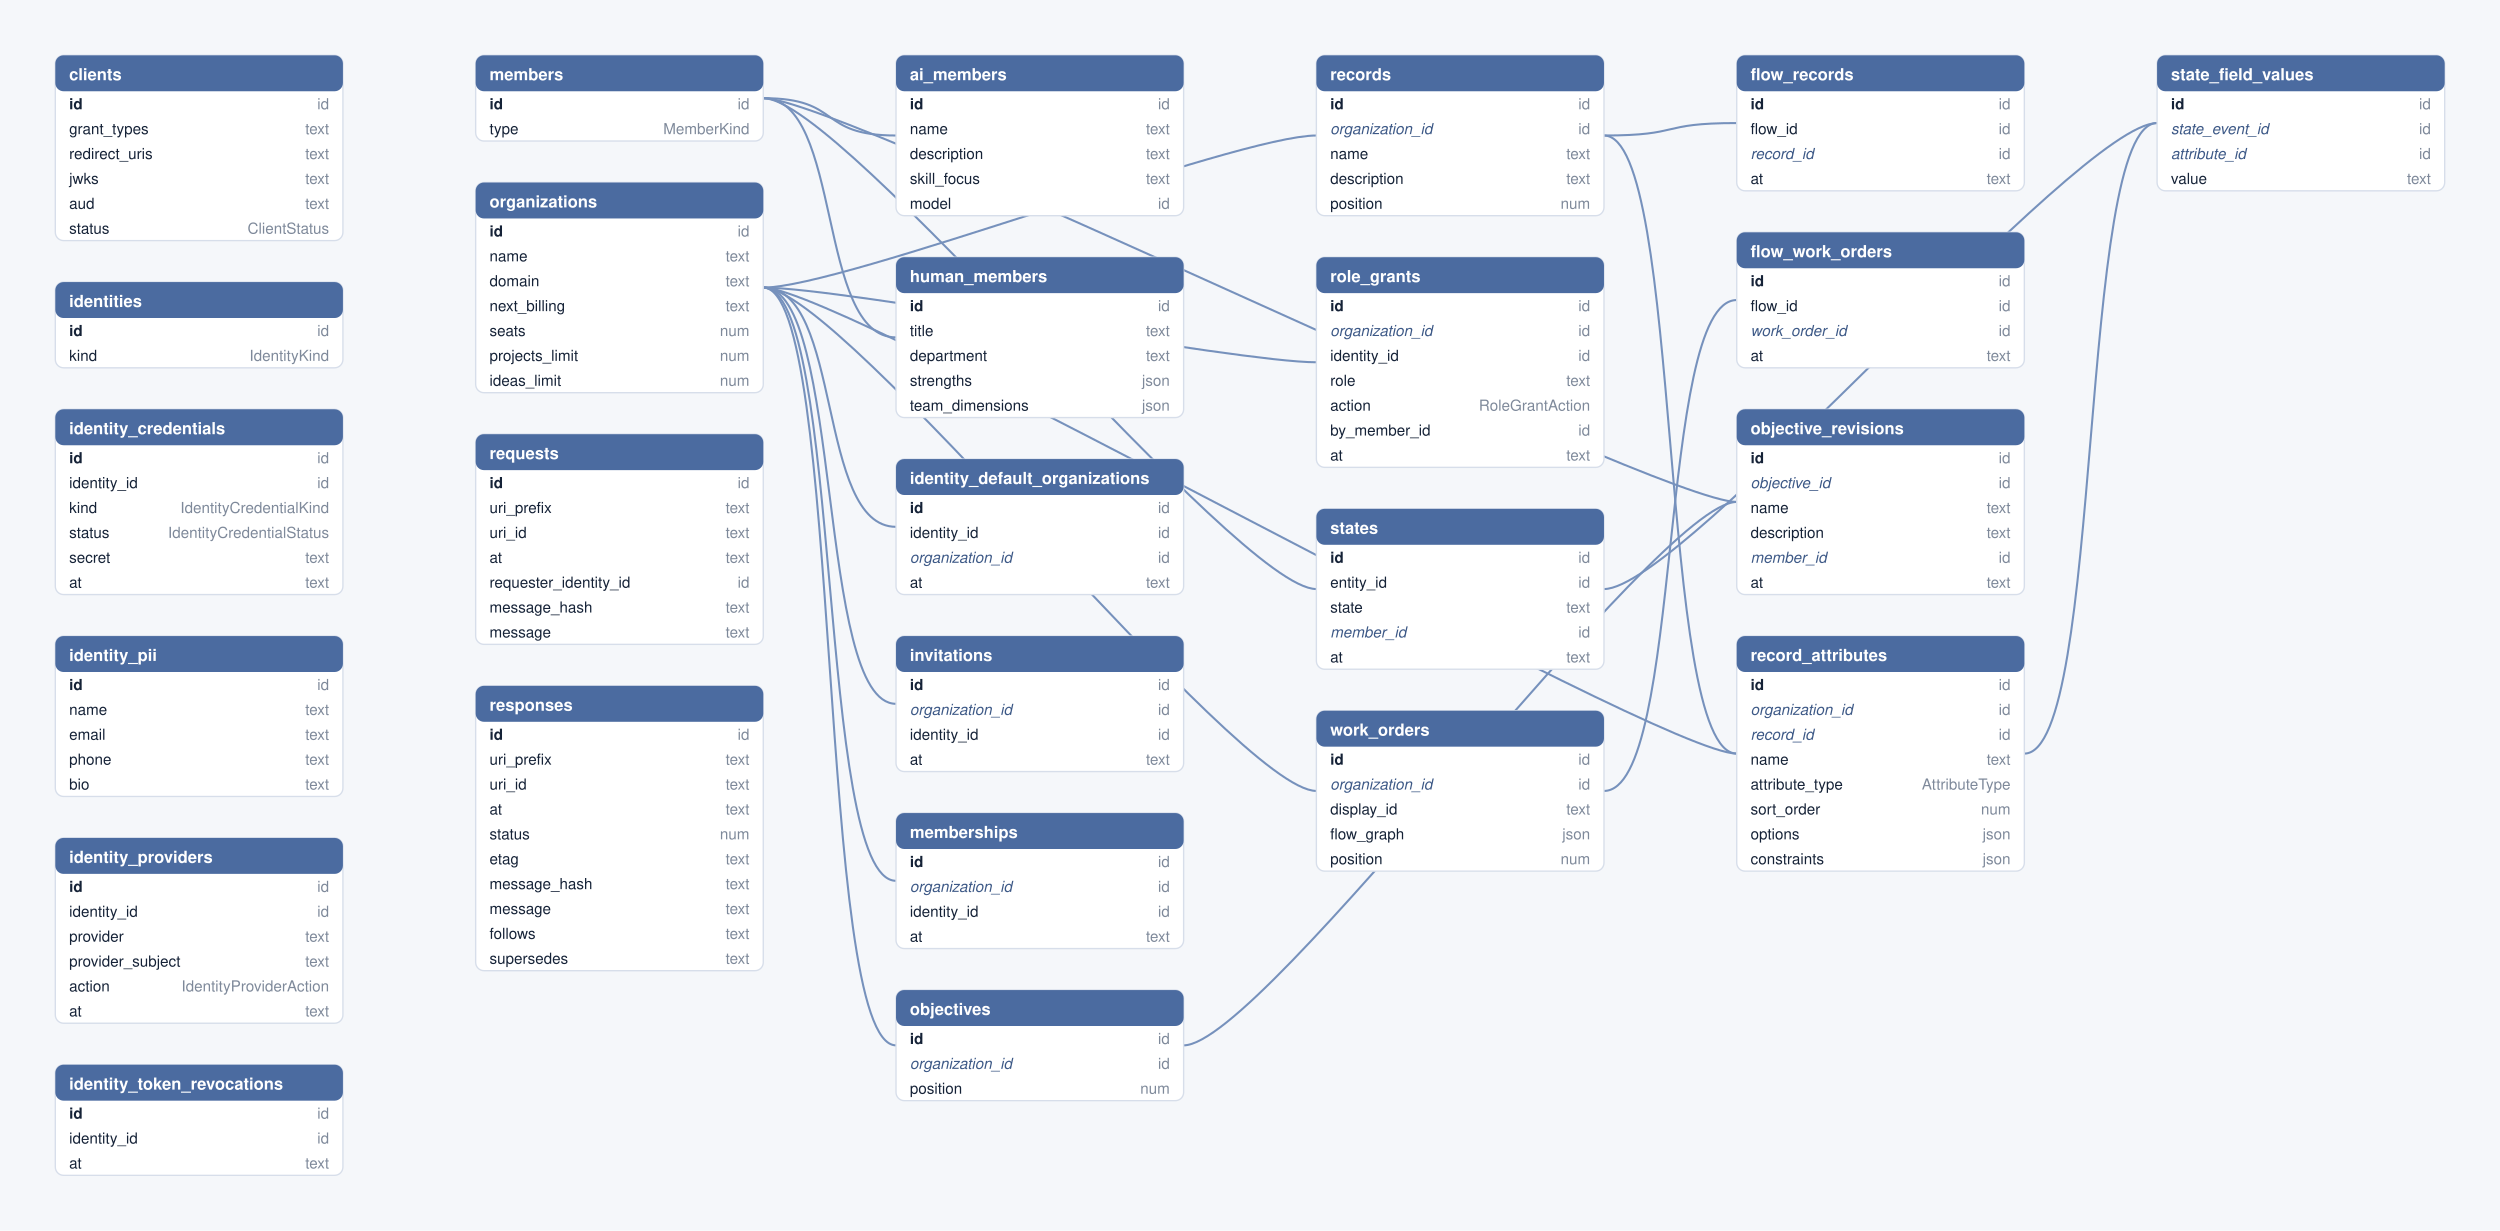
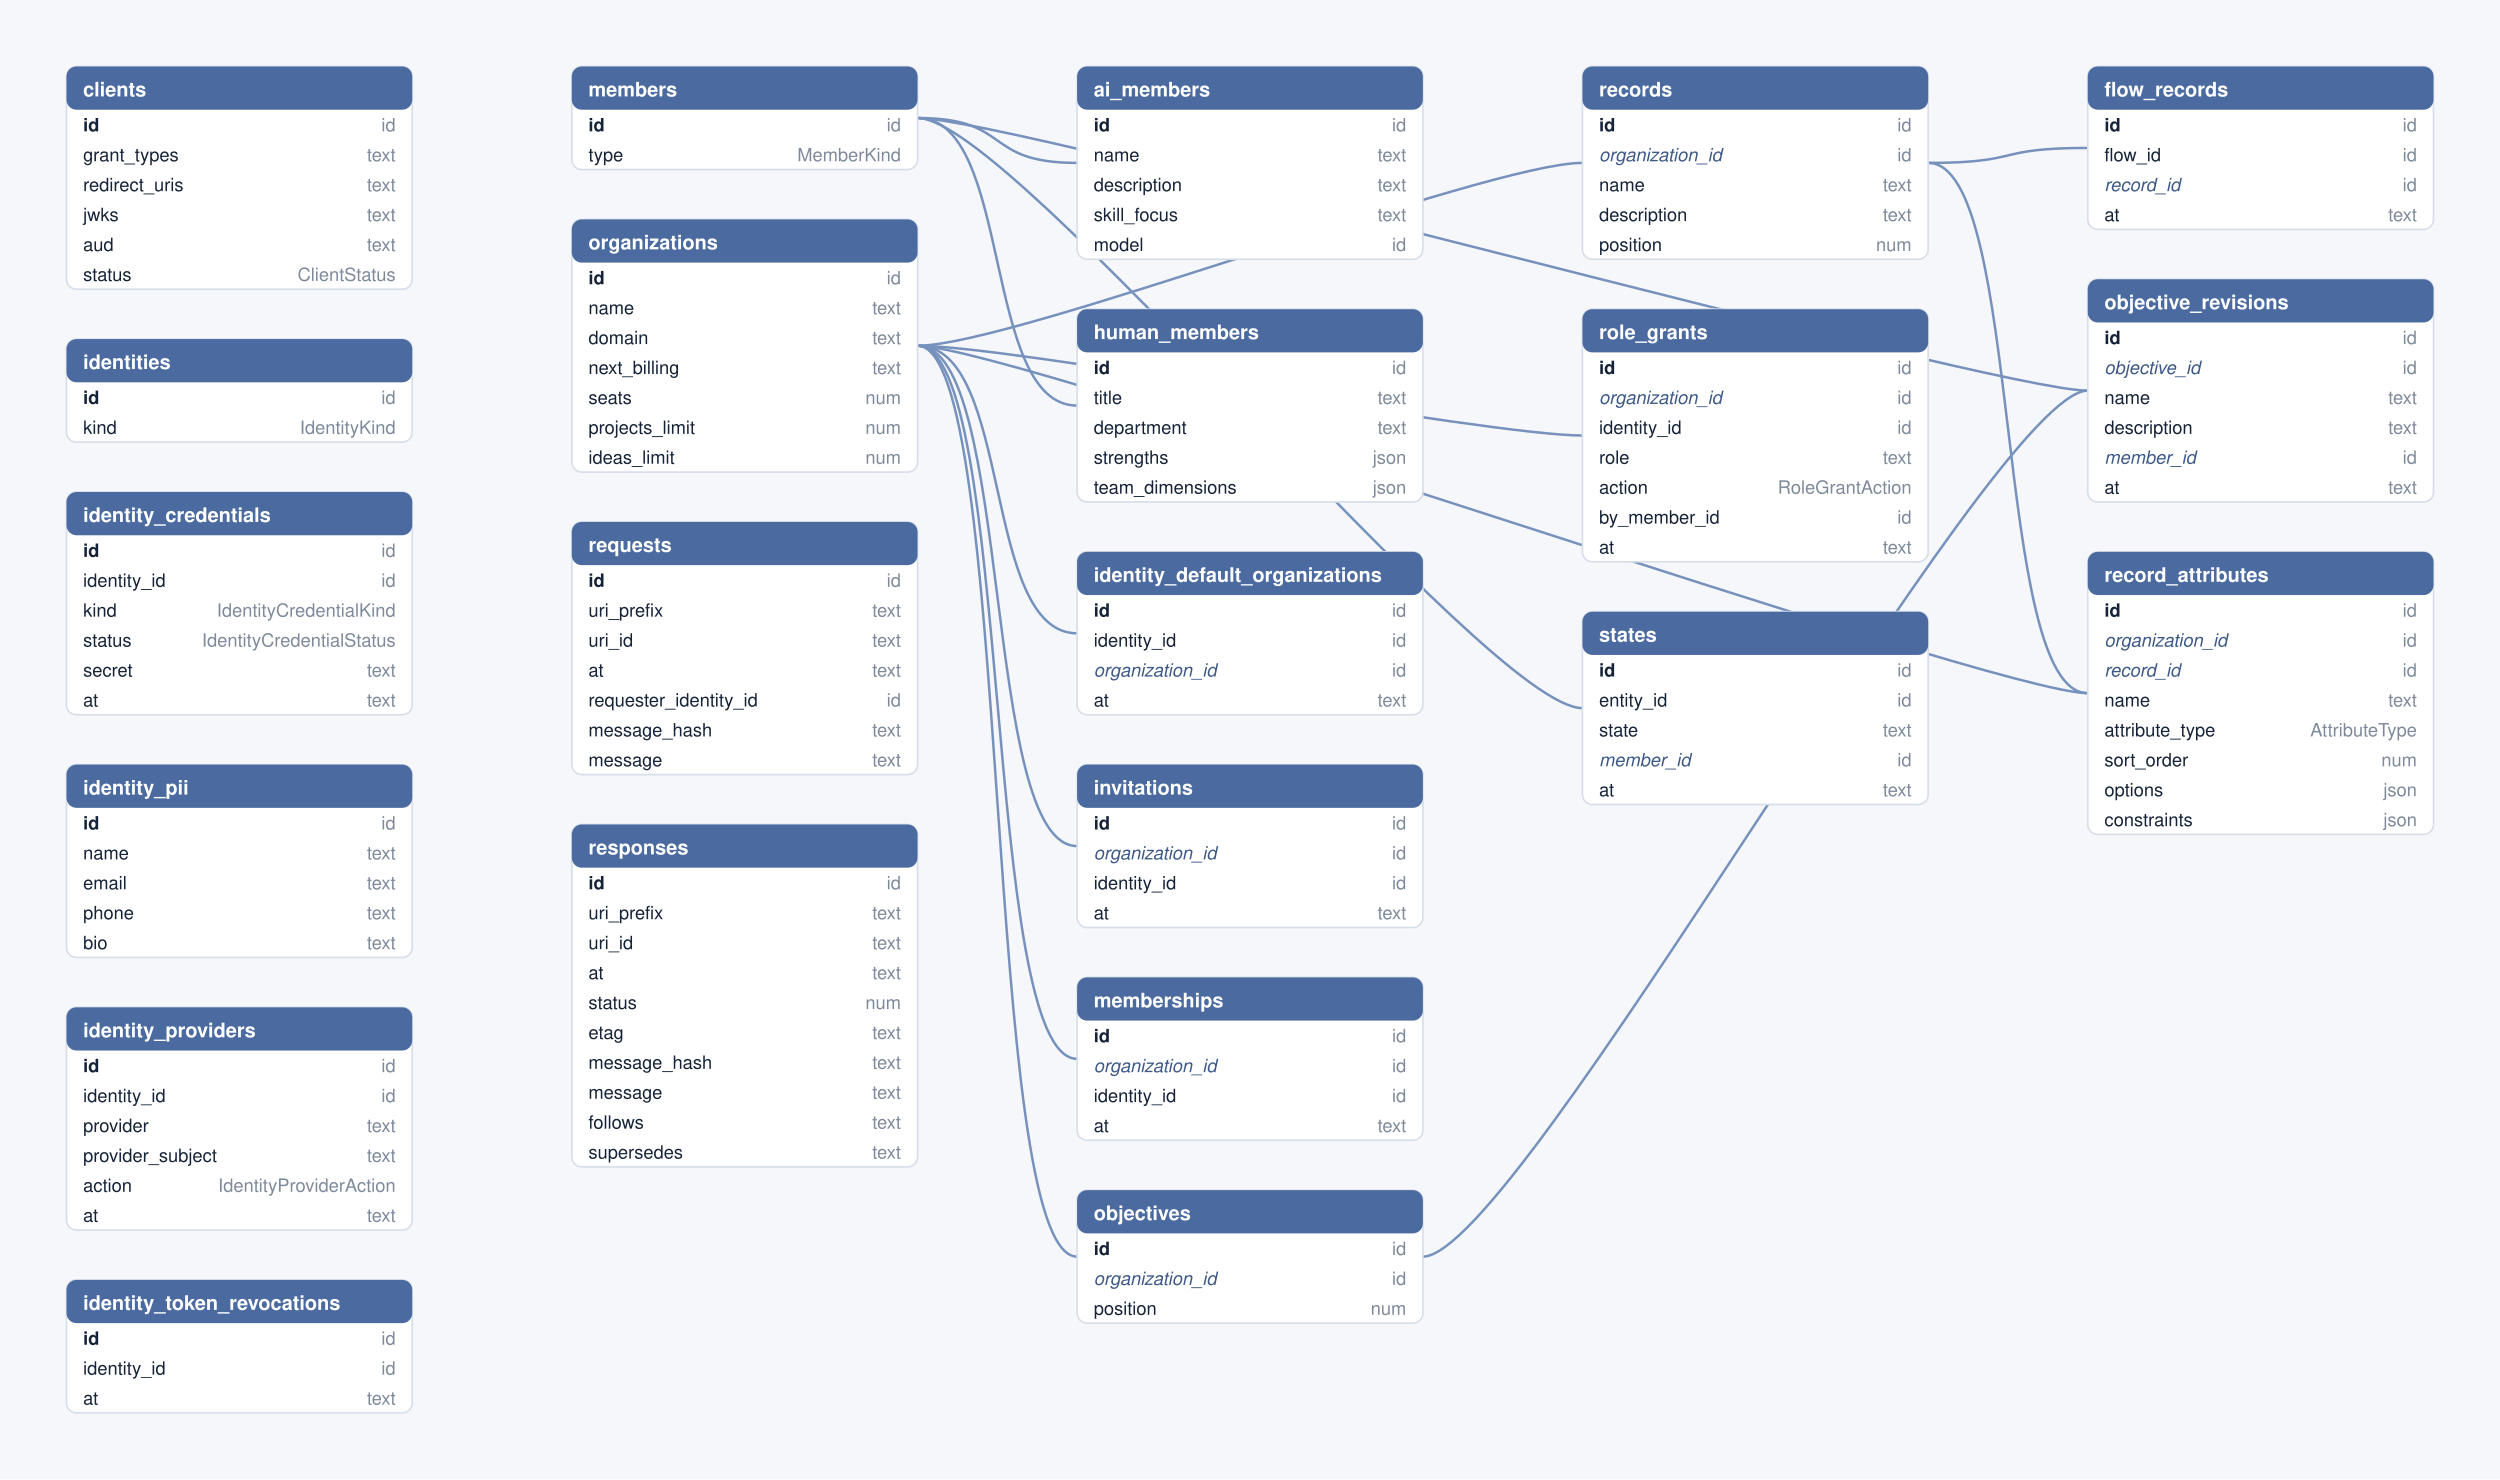
- <svg xmlns="http://www.w3.org/2000/svg" viewBox="0 0 1808 890" width="1808" height="890">
+ <svg xmlns="http://www.w3.org/2000/svg" viewBox="0 0 1504 890" width="1504" height="890">
  <defs>
    <style>
      text { font-family: ui-sans-serif, system-ui,
        'Segoe UI', Helvetica, Arial, sans-serif; }
      .box { fill: hsl(0 0% 100%);
        stroke: hsl(217 30% 88%); stroke-width: 1; }
      .head { fill: hsl(217 36% 46%); }
      .thead { fill: hsl(0 0% 100%); font-size: 12px;
        font-weight: 700; }
      .col, .pk, .fk, .type { font-size: 11px; }
      .col { fill: hsl(217 45% 15%); }
      .pk { fill: hsl(217 45% 15%); font-weight: 700; }
      .fk { fill: hsl(217 38% 38%);
        font-style: italic; }
      .type { fill: hsl(217 12% 55%);
        text-anchor: end; }
      .edge { fill: none; stroke: hsl(217 34% 60%);
        stroke-width: 1.5; }
    </style>
  </defs>
-   <rect x="0" y="0" width="1808" height="890" fill="hsl(217 30% 97%)" />
+   <rect x="0" y="0" width="1504" height="890" fill="hsl(217 30% 97%)" />
  <path class="edge" d="M 648 244 C 590.4 244, 609.6 71, 552 71" />
  <path class="edge" d="M 648 98 C 590.4 98, 609.6 71, 552 71" />
  <path class="edge" d="M 648 381 C 590.4 381, 609.6 208, 552 208" />
  <path class="edge" d="M 952 262 C 894.4 262, 609.6 208, 552 208" />
-   <path class="edge" d="M 952 572 C 894.4 572, 609.6 208, 552 208" />
-   <path class="edge" d="M 1256 217 C 1198.4 217, 1217.6 572, 1160 572" />
-   <path class="edge" d="M 1560 89 C 1502.4 89, 1217.6 426, 1160 426" />
-   <path class="edge" d="M 1560 89 C 1502.4 89, 1521.6 545, 1464 545" />
  <path class="edge" d="M 952 98 C 894.4 98, 609.6 208, 552 208" />
-   <path class="edge" d="M 1256 545 C 1198.4 545, 609.6 208, 552 208" />
-   <path class="edge" d="M 1256 545 C 1198.4 545, 1217.6 98, 1160 98" />
+   <path class="edge" d="M 1256 417 C 1198.4 417, 609.6 208, 552 208" />
+   <path class="edge" d="M 1256 417 C 1198.4 417, 1217.6 98, 1160 98" />
  <path class="edge" d="M 1256 89 C 1198.4 89, 1217.6 98, 1160 98" />
  <path class="edge" d="M 648 637 C 590.4 637, 609.6 208, 552 208" />
  <path class="edge" d="M 648 509 C 590.4 509, 609.6 208, 552 208" />
  <path class="edge" d="M 648 756 C 590.4 756, 609.6 208, 552 208" />
-   <path class="edge" d="M 1256 363 C 1198.4 363, 913.6 756, 856 756" />
-   <path class="edge" d="M 1256 363 C 1198.4 363, 609.6 71, 552 71" />
+   <path class="edge" d="M 1256 235 C 1198.4 235, 913.6 756, 856 756" />
+   <path class="edge" d="M 1256 235 C 1198.4 235, 609.6 71, 552 71" />
  <path class="edge" d="M 952 426 C 894.4 426, 609.6 71, 552 71" />
  <g class="table">
    <rect class="box" x="344" y="40" width="208" height="62" rx="6" />
    <rect class="head" x="344" y="40" width="208" height="26" rx="6" />
    <text class="thead" x="354" y="58">members</text>
    <text class="pk" x="354" y="79">id</text>
    <text class="type" x="542" y="79">id</text>
    <text class="col" x="354" y="97">type</text>
    <text class="type" x="542" y="97">MemberKind</text>
  </g>
  <g class="table">
    <rect class="box" x="648" y="186" width="208" height="116" rx="6" />
    <rect class="head" x="648" y="186" width="208" height="26" rx="6" />
    <text class="thead" x="658" y="204">human_members</text>
    <text class="pk" x="658" y="225">id</text>
    <text class="type" x="846" y="225">id</text>
    <text class="col" x="658" y="243">title</text>
    <text class="type" x="846" y="243">text</text>
    <text class="col" x="658" y="261">department</text>
    <text class="type" x="846" y="261">text</text>
    <text class="col" x="658" y="279">strengths</text>
    <text class="type" x="846" y="279">json</text>
    <text class="col" x="658" y="297">team_dimensions</text>
    <text class="type" x="846" y="297">json</text>
  </g>
  <g class="table">
    <rect class="box" x="648" y="40" width="208" height="116" rx="6" />
    <rect class="head" x="648" y="40" width="208" height="26" rx="6" />
    <text class="thead" x="658" y="58">ai_members</text>
    <text class="pk" x="658" y="79">id</text>
    <text class="type" x="846" y="79">id</text>
    <text class="col" x="658" y="97">name</text>
    <text class="type" x="846" y="97">text</text>
    <text class="col" x="658" y="115">description</text>
    <text class="type" x="846" y="115">text</text>
    <text class="col" x="658" y="133">skill_focus</text>
    <text class="type" x="846" y="133">text</text>
    <text class="col" x="658" y="151">model</text>
    <text class="type" x="846" y="151">id</text>
  </g>
  <g class="table">
    <rect class="box" x="40" y="204" width="208" height="62" rx="6" />
    <rect class="head" x="40" y="204" width="208" height="26" rx="6" />
    <text class="thead" x="50" y="222">identities</text>
    <text class="pk" x="50" y="243">id</text>
    <text class="type" x="238" y="243">id</text>
    <text class="col" x="50" y="261">kind</text>
    <text class="type" x="238" y="261">IdentityKind</text>
  </g>
  <g class="table">
    <rect class="box" x="40" y="460" width="208" height="116" rx="6" />
    <rect class="head" x="40" y="460" width="208" height="26" rx="6" />
    <text class="thead" x="50" y="478">identity_pii</text>
    <text class="pk" x="50" y="499">id</text>
    <text class="type" x="238" y="499">id</text>
    <text class="col" x="50" y="517">name</text>
    <text class="type" x="238" y="517">text</text>
    <text class="col" x="50" y="535">email</text>
    <text class="type" x="238" y="535">text</text>
    <text class="col" x="50" y="553">phone</text>
    <text class="type" x="238" y="553">text</text>
    <text class="col" x="50" y="571">bio</text>
    <text class="type" x="238" y="571">text</text>
  </g>
  <g class="table">
    <rect class="box" x="40" y="296" width="208" height="134" rx="6" />
    <rect class="head" x="40" y="296" width="208" height="26" rx="6" />
    <text class="thead" x="50" y="314">identity_credentials</text>
    <text class="pk" x="50" y="335">id</text>
    <text class="type" x="238" y="335">id</text>
    <text class="col" x="50" y="353">identity_id</text>
    <text class="type" x="238" y="353">id</text>
    <text class="col" x="50" y="371">kind</text>
    <text class="type" x="238" y="371">IdentityCredentialKind</text>
    <text class="col" x="50" y="389">status</text>
    <text class="type" x="238" y="389">IdentityCredentialStatus</text>
    <text class="col" x="50" y="407">secret</text>
    <text class="type" x="238" y="407">text</text>
    <text class="col" x="50" y="425">at</text>
    <text class="type" x="238" y="425">text</text>
  </g>
  <g class="table">
    <rect class="box" x="40" y="770" width="208" height="80" rx="6" />
    <rect class="head" x="40" y="770" width="208" height="26" rx="6" />
    <text class="thead" x="50" y="788">identity_token_revocations</text>
    <text class="pk" x="50" y="809">id</text>
    <text class="type" x="238" y="809">id</text>
    <text class="col" x="50" y="827">identity_id</text>
    <text class="type" x="238" y="827">id</text>
    <text class="col" x="50" y="845">at</text>
    <text class="type" x="238" y="845">text</text>
  </g>
  <g class="table">
    <rect class="box" x="648" y="332" width="208" height="98" rx="6" />
    <rect class="head" x="648" y="332" width="208" height="26" rx="6" />
    <text class="thead" x="658" y="350">identity_default_organizations</text>
    <text class="pk" x="658" y="371">id</text>
    <text class="type" x="846" y="371">id</text>
    <text class="col" x="658" y="389">identity_id</text>
    <text class="type" x="846" y="389">id</text>
    <text class="fk" x="658" y="407">organization_id</text>
    <text class="type" x="846" y="407">id</text>
    <text class="col" x="658" y="425">at</text>
    <text class="type" x="846" y="425">text</text>
  </g>
  <g class="table">
    <rect class="box" x="952" y="186" width="208" height="152" rx="6" />
    <rect class="head" x="952" y="186" width="208" height="26" rx="6" />
    <text class="thead" x="962" y="204">role_grants</text>
    <text class="pk" x="962" y="225">id</text>
    <text class="type" x="1150" y="225">id</text>
    <text class="fk" x="962" y="243">organization_id</text>
    <text class="type" x="1150" y="243">id</text>
    <text class="col" x="962" y="261">identity_id</text>
    <text class="type" x="1150" y="261">id</text>
    <text class="col" x="962" y="279">role</text>
    <text class="type" x="1150" y="279">text</text>
    <text class="col" x="962" y="297">action</text>
    <text class="type" x="1150" y="297">RoleGrantAction</text>
    <text class="col" x="962" y="315">by_member_id</text>
    <text class="type" x="1150" y="315">id</text>
    <text class="col" x="962" y="333">at</text>
    <text class="type" x="1150" y="333">text</text>
  </g>
  <g class="table">
    <rect class="box" x="40" y="40" width="208" height="134" rx="6" />
    <rect class="head" x="40" y="40" width="208" height="26" rx="6" />
    <text class="thead" x="50" y="58">clients</text>
    <text class="pk" x="50" y="79">id</text>
    <text class="type" x="238" y="79">id</text>
    <text class="col" x="50" y="97">grant_types</text>
    <text class="type" x="238" y="97">text</text>
    <text class="col" x="50" y="115">redirect_uris</text>
    <text class="type" x="238" y="115">text</text>
    <text class="col" x="50" y="133">jwks</text>
    <text class="type" x="238" y="133">text</text>
    <text class="col" x="50" y="151">aud</text>
    <text class="type" x="238" y="151">text</text>
    <text class="col" x="50" y="169">status</text>
    <text class="type" x="238" y="169">ClientStatus</text>
  </g>
  <g class="table">
    <rect class="box" x="40" y="606" width="208" height="134" rx="6" />
    <rect class="head" x="40" y="606" width="208" height="26" rx="6" />
    <text class="thead" x="50" y="624">identity_providers</text>
    <text class="pk" x="50" y="645">id</text>
    <text class="type" x="238" y="645">id</text>
    <text class="col" x="50" y="663">identity_id</text>
    <text class="type" x="238" y="663">id</text>
    <text class="col" x="50" y="681">provider</text>
    <text class="type" x="238" y="681">text</text>
    <text class="col" x="50" y="699">provider_subject</text>
    <text class="type" x="238" y="699">text</text>
    <text class="col" x="50" y="717">action</text>
    <text class="type" x="238" y="717">IdentityProviderAction</text>
    <text class="col" x="50" y="735">at</text>
    <text class="type" x="238" y="735">text</text>
  </g>
  <g class="table">
-     <rect class="box" x="952" y="514" width="208" height="116" rx="6" />
-     <rect class="head" x="952" y="514" width="208" height="26" rx="6" />
-     <text class="thead" x="962" y="532">work_orders</text>
-     <text class="pk" x="962" y="553">id</text>
-     <text class="type" x="1150" y="553">id</text>
-     <text class="fk" x="962" y="571">organization_id</text>
-     <text class="type" x="1150" y="571">id</text>
-     <text class="col" x="962" y="589">display_id</text>
-     <text class="type" x="1150" y="589">text</text>
-     <text class="col" x="962" y="607">flow_graph</text>
-     <text class="type" x="1150" y="607">json</text>
-     <text class="col" x="962" y="625">position</text>
-     <text class="type" x="1150" y="625">num</text>
-   </g>
-   <g class="table">
-     <rect class="box" x="1256" y="168" width="208" height="98" rx="6" />
-     <rect class="head" x="1256" y="168" width="208" height="26" rx="6" />
-     <text class="thead" x="1266" y="186">flow_work_orders</text>
-     <text class="pk" x="1266" y="207">id</text>
-     <text class="type" x="1454" y="207">id</text>
-     <text class="col" x="1266" y="225">flow_id</text>
-     <text class="type" x="1454" y="225">id</text>
-     <text class="fk" x="1266" y="243">work_order_id</text>
-     <text class="type" x="1454" y="243">id</text>
-     <text class="col" x="1266" y="261">at</text>
-     <text class="type" x="1454" y="261">text</text>
-   </g>
-   <g class="table">
-     <rect class="box" x="1560" y="40" width="208" height="98" rx="6" />
-     <rect class="head" x="1560" y="40" width="208" height="26" rx="6" />
-     <text class="thead" x="1570" y="58">state_field_values</text>
-     <text class="pk" x="1570" y="79">id</text>
-     <text class="type" x="1758" y="79">id</text>
-     <text class="fk" x="1570" y="97">state_event_id</text>
-     <text class="type" x="1758" y="97">id</text>
-     <text class="fk" x="1570" y="115">attribute_id</text>
-     <text class="type" x="1758" y="115">id</text>
-     <text class="col" x="1570" y="133">value</text>
-     <text class="type" x="1758" y="133">text</text>
-   </g>
-   <g class="table">
    <rect class="box" x="952" y="40" width="208" height="116" rx="6" />
    <rect class="head" x="952" y="40" width="208" height="26" rx="6" />
    <text class="thead" x="962" y="58">records</text>
    <text class="pk" x="962" y="79">id</text>
    <text class="type" x="1150" y="79">id</text>
    <text class="fk" x="962" y="97">organization_id</text>
    <text class="type" x="1150" y="97">id</text>
    <text class="col" x="962" y="115">name</text>
    <text class="type" x="1150" y="115">text</text>
    <text class="col" x="962" y="133">description</text>
    <text class="type" x="1150" y="133">text</text>
    <text class="col" x="962" y="151">position</text>
    <text class="type" x="1150" y="151">num</text>
  </g>
  <g class="table">
-     <rect class="box" x="1256" y="460" width="208" height="170" rx="6" />
-     <rect class="head" x="1256" y="460" width="208" height="26" rx="6" />
-     <text class="thead" x="1266" y="478">record_attributes</text>
-     <text class="pk" x="1266" y="499">id</text>
-     <text class="type" x="1454" y="499">id</text>
-     <text class="fk" x="1266" y="517">organization_id</text>
-     <text class="type" x="1454" y="517">id</text>
-     <text class="fk" x="1266" y="535">record_id</text>
-     <text class="type" x="1454" y="535">id</text>
-     <text class="col" x="1266" y="553">name</text>
-     <text class="type" x="1454" y="553">text</text>
-     <text class="col" x="1266" y="571">attribute_type</text>
-     <text class="type" x="1454" y="571">AttributeType</text>
-     <text class="col" x="1266" y="589">sort_order</text>
-     <text class="type" x="1454" y="589">num</text>
-     <text class="col" x="1266" y="607">options</text>
-     <text class="type" x="1454" y="607">json</text>
-     <text class="col" x="1266" y="625">constraints</text>
-     <text class="type" x="1454" y="625">json</text>
+     <rect class="box" x="1256" y="332" width="208" height="170" rx="6" />
+     <rect class="head" x="1256" y="332" width="208" height="26" rx="6" />
+     <text class="thead" x="1266" y="350">record_attributes</text>
+     <text class="pk" x="1266" y="371">id</text>
+     <text class="type" x="1454" y="371">id</text>
+     <text class="fk" x="1266" y="389">organization_id</text>
+     <text class="type" x="1454" y="389">id</text>
+     <text class="fk" x="1266" y="407">record_id</text>
+     <text class="type" x="1454" y="407">id</text>
+     <text class="col" x="1266" y="425">name</text>
+     <text class="type" x="1454" y="425">text</text>
+     <text class="col" x="1266" y="443">attribute_type</text>
+     <text class="type" x="1454" y="443">AttributeType</text>
+     <text class="col" x="1266" y="461">sort_order</text>
+     <text class="type" x="1454" y="461">num</text>
+     <text class="col" x="1266" y="479">options</text>
+     <text class="type" x="1454" y="479">json</text>
+     <text class="col" x="1266" y="497">constraints</text>
+     <text class="type" x="1454" y="497">json</text>
  </g>
  <g class="table">
    <rect class="box" x="1256" y="40" width="208" height="98" rx="6" />
    <rect class="head" x="1256" y="40" width="208" height="26" rx="6" />
    <text class="thead" x="1266" y="58">flow_records</text>
    <text class="pk" x="1266" y="79">id</text>
    <text class="type" x="1454" y="79">id</text>
    <text class="col" x="1266" y="97">flow_id</text>
    <text class="type" x="1454" y="97">id</text>
    <text class="fk" x="1266" y="115">record_id</text>
    <text class="type" x="1454" y="115">id</text>
    <text class="col" x="1266" y="133">at</text>
    <text class="type" x="1454" y="133">text</text>
  </g>
  <g class="table">
    <rect class="box" x="344" y="132" width="208" height="152" rx="6" />
    <rect class="head" x="344" y="132" width="208" height="26" rx="6" />
    <text class="thead" x="354" y="150">organizations</text>
    <text class="pk" x="354" y="171">id</text>
    <text class="type" x="542" y="171">id</text>
    <text class="col" x="354" y="189">name</text>
    <text class="type" x="542" y="189">text</text>
    <text class="col" x="354" y="207">domain</text>
    <text class="type" x="542" y="207">text</text>
    <text class="col" x="354" y="225">next_billing</text>
    <text class="type" x="542" y="225">text</text>
    <text class="col" x="354" y="243">seats</text>
    <text class="type" x="542" y="243">num</text>
    <text class="col" x="354" y="261">projects_limit</text>
    <text class="type" x="542" y="261">num</text>
    <text class="col" x="354" y="279">ideas_limit</text>
    <text class="type" x="542" y="279">num</text>
  </g>
  <g class="table">
    <rect class="box" x="648" y="588" width="208" height="98" rx="6" />
    <rect class="head" x="648" y="588" width="208" height="26" rx="6" />
    <text class="thead" x="658" y="606">memberships</text>
    <text class="pk" x="658" y="627">id</text>
    <text class="type" x="846" y="627">id</text>
    <text class="fk" x="658" y="645">organization_id</text>
    <text class="type" x="846" y="645">id</text>
    <text class="col" x="658" y="663">identity_id</text>
    <text class="type" x="846" y="663">id</text>
    <text class="col" x="658" y="681">at</text>
    <text class="type" x="846" y="681">text</text>
  </g>
  <g class="table">
    <rect class="box" x="648" y="460" width="208" height="98" rx="6" />
    <rect class="head" x="648" y="460" width="208" height="26" rx="6" />
    <text class="thead" x="658" y="478">invitations</text>
    <text class="pk" x="658" y="499">id</text>
    <text class="type" x="846" y="499">id</text>
    <text class="fk" x="658" y="517">organization_id</text>
    <text class="type" x="846" y="517">id</text>
    <text class="col" x="658" y="535">identity_id</text>
    <text class="type" x="846" y="535">id</text>
    <text class="col" x="658" y="553">at</text>
    <text class="type" x="846" y="553">text</text>
  </g>
  <g class="table">
    <rect class="box" x="648" y="716" width="208" height="80" rx="6" />
    <rect class="head" x="648" y="716" width="208" height="26" rx="6" />
    <text class="thead" x="658" y="734">objectives</text>
    <text class="pk" x="658" y="755">id</text>
    <text class="type" x="846" y="755">id</text>
    <text class="fk" x="658" y="773">organization_id</text>
    <text class="type" x="846" y="773">id</text>
    <text class="col" x="658" y="791">position</text>
    <text class="type" x="846" y="791">num</text>
  </g>
  <g class="table">
-     <rect class="box" x="1256" y="296" width="208" height="134" rx="6" />
-     <rect class="head" x="1256" y="296" width="208" height="26" rx="6" />
-     <text class="thead" x="1266" y="314">objective_revisions</text>
-     <text class="pk" x="1266" y="335">id</text>
-     <text class="type" x="1454" y="335">id</text>
-     <text class="fk" x="1266" y="353">objective_id</text>
-     <text class="type" x="1454" y="353">id</text>
-     <text class="col" x="1266" y="371">name</text>
-     <text class="type" x="1454" y="371">text</text>
-     <text class="col" x="1266" y="389">description</text>
-     <text class="type" x="1454" y="389">text</text>
-     <text class="fk" x="1266" y="407">member_id</text>
-     <text class="type" x="1454" y="407">id</text>
-     <text class="col" x="1266" y="425">at</text>
-     <text class="type" x="1454" y="425">text</text>
+     <rect class="box" x="1256" y="168" width="208" height="134" rx="6" />
+     <rect class="head" x="1256" y="168" width="208" height="26" rx="6" />
+     <text class="thead" x="1266" y="186">objective_revisions</text>
+     <text class="pk" x="1266" y="207">id</text>
+     <text class="type" x="1454" y="207">id</text>
+     <text class="fk" x="1266" y="225">objective_id</text>
+     <text class="type" x="1454" y="225">id</text>
+     <text class="col" x="1266" y="243">name</text>
+     <text class="type" x="1454" y="243">text</text>
+     <text class="col" x="1266" y="261">description</text>
+     <text class="type" x="1454" y="261">text</text>
+     <text class="fk" x="1266" y="279">member_id</text>
+     <text class="type" x="1454" y="279">id</text>
+     <text class="col" x="1266" y="297">at</text>
+     <text class="type" x="1454" y="297">text</text>
  </g>
  <g class="table">
    <rect class="box" x="344" y="314" width="208" height="152" rx="6" />
    <rect class="head" x="344" y="314" width="208" height="26" rx="6" />
    <text class="thead" x="354" y="332">requests</text>
    <text class="pk" x="354" y="353">id</text>
    <text class="type" x="542" y="353">id</text>
    <text class="col" x="354" y="371">uri_prefix</text>
    <text class="type" x="542" y="371">text</text>
    <text class="col" x="354" y="389">uri_id</text>
    <text class="type" x="542" y="389">text</text>
    <text class="col" x="354" y="407">at</text>
    <text class="type" x="542" y="407">text</text>
    <text class="col" x="354" y="425">requester_identity_id</text>
    <text class="type" x="542" y="425">id</text>
    <text class="col" x="354" y="443">message_hash</text>
    <text class="type" x="542" y="443">text</text>
    <text class="col" x="354" y="461">message</text>
    <text class="type" x="542" y="461">text</text>
  </g>
  <g class="table">
    <rect class="box" x="344" y="496" width="208" height="206" rx="6" />
    <rect class="head" x="344" y="496" width="208" height="26" rx="6" />
    <text class="thead" x="354" y="514">responses</text>
    <text class="pk" x="354" y="535">id</text>
    <text class="type" x="542" y="535">id</text>
    <text class="col" x="354" y="553">uri_prefix</text>
    <text class="type" x="542" y="553">text</text>
    <text class="col" x="354" y="571">uri_id</text>
    <text class="type" x="542" y="571">text</text>
    <text class="col" x="354" y="589">at</text>
    <text class="type" x="542" y="589">text</text>
    <text class="col" x="354" y="607">status</text>
    <text class="type" x="542" y="607">num</text>
    <text class="col" x="354" y="625">etag</text>
    <text class="type" x="542" y="625">text</text>
    <text class="col" x="354" y="643">message_hash</text>
    <text class="type" x="542" y="643">text</text>
    <text class="col" x="354" y="661">message</text>
    <text class="type" x="542" y="661">text</text>
    <text class="col" x="354" y="679">follows</text>
    <text class="type" x="542" y="679">text</text>
    <text class="col" x="354" y="697">supersedes</text>
    <text class="type" x="542" y="697">text</text>
  </g>
  <g class="table">
    <rect class="box" x="952" y="368" width="208" height="116" rx="6" />
    <rect class="head" x="952" y="368" width="208" height="26" rx="6" />
    <text class="thead" x="962" y="386">states</text>
    <text class="pk" x="962" y="407">id</text>
    <text class="type" x="1150" y="407">id</text>
    <text class="col" x="962" y="425">entity_id</text>
    <text class="type" x="1150" y="425">id</text>
    <text class="col" x="962" y="443">state</text>
    <text class="type" x="1150" y="443">text</text>
    <text class="fk" x="962" y="461">member_id</text>
    <text class="type" x="1150" y="461">id</text>
    <text class="col" x="962" y="479">at</text>
    <text class="type" x="1150" y="479">text</text>
  </g>
</svg>
